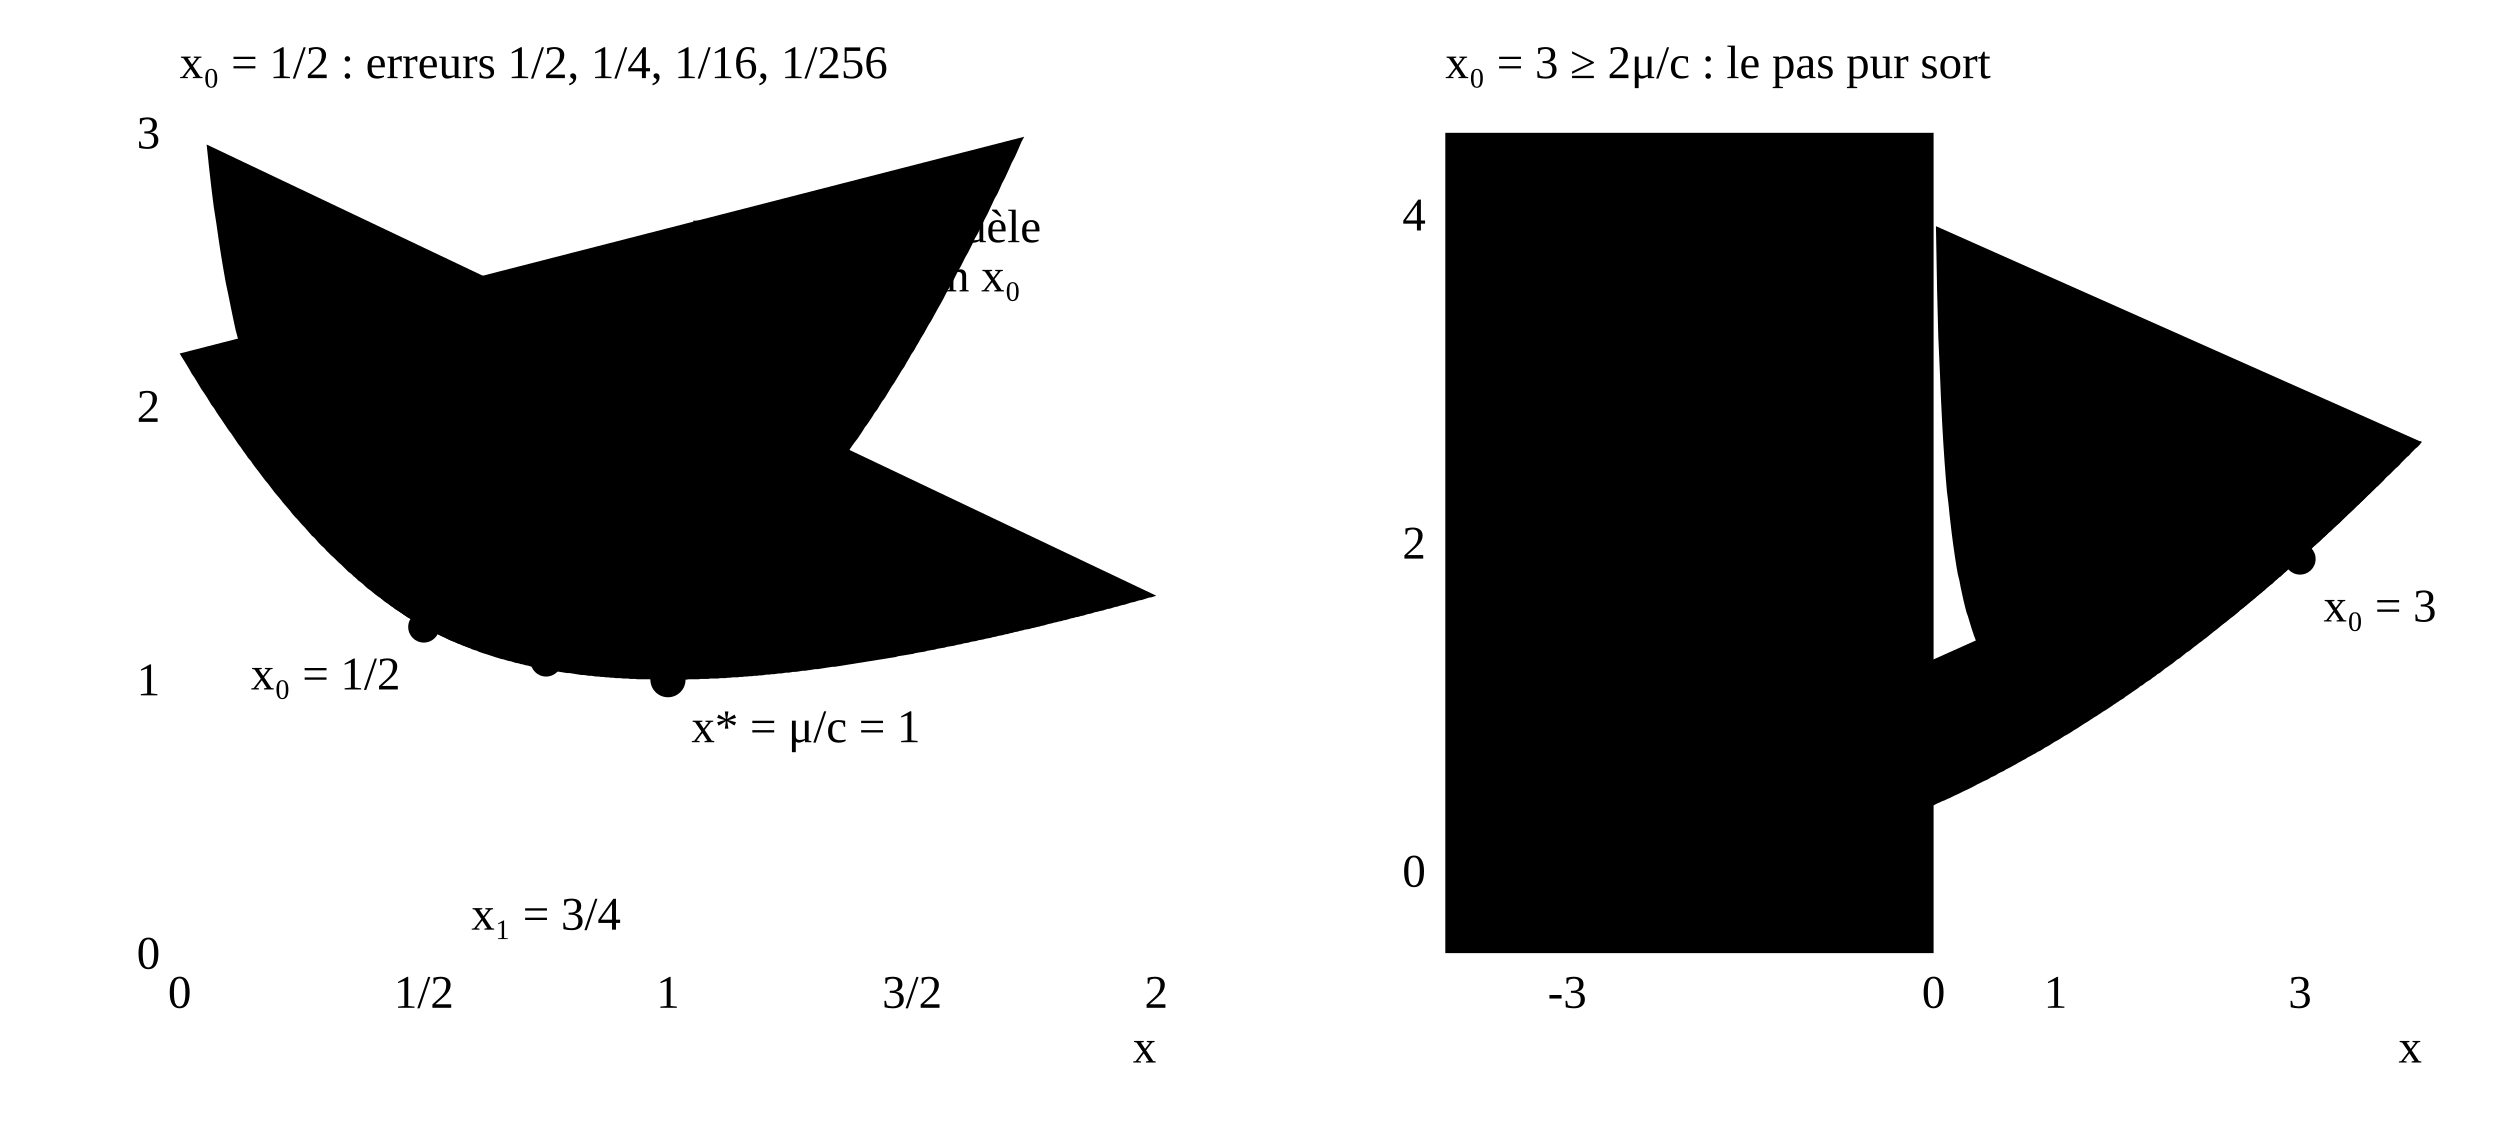
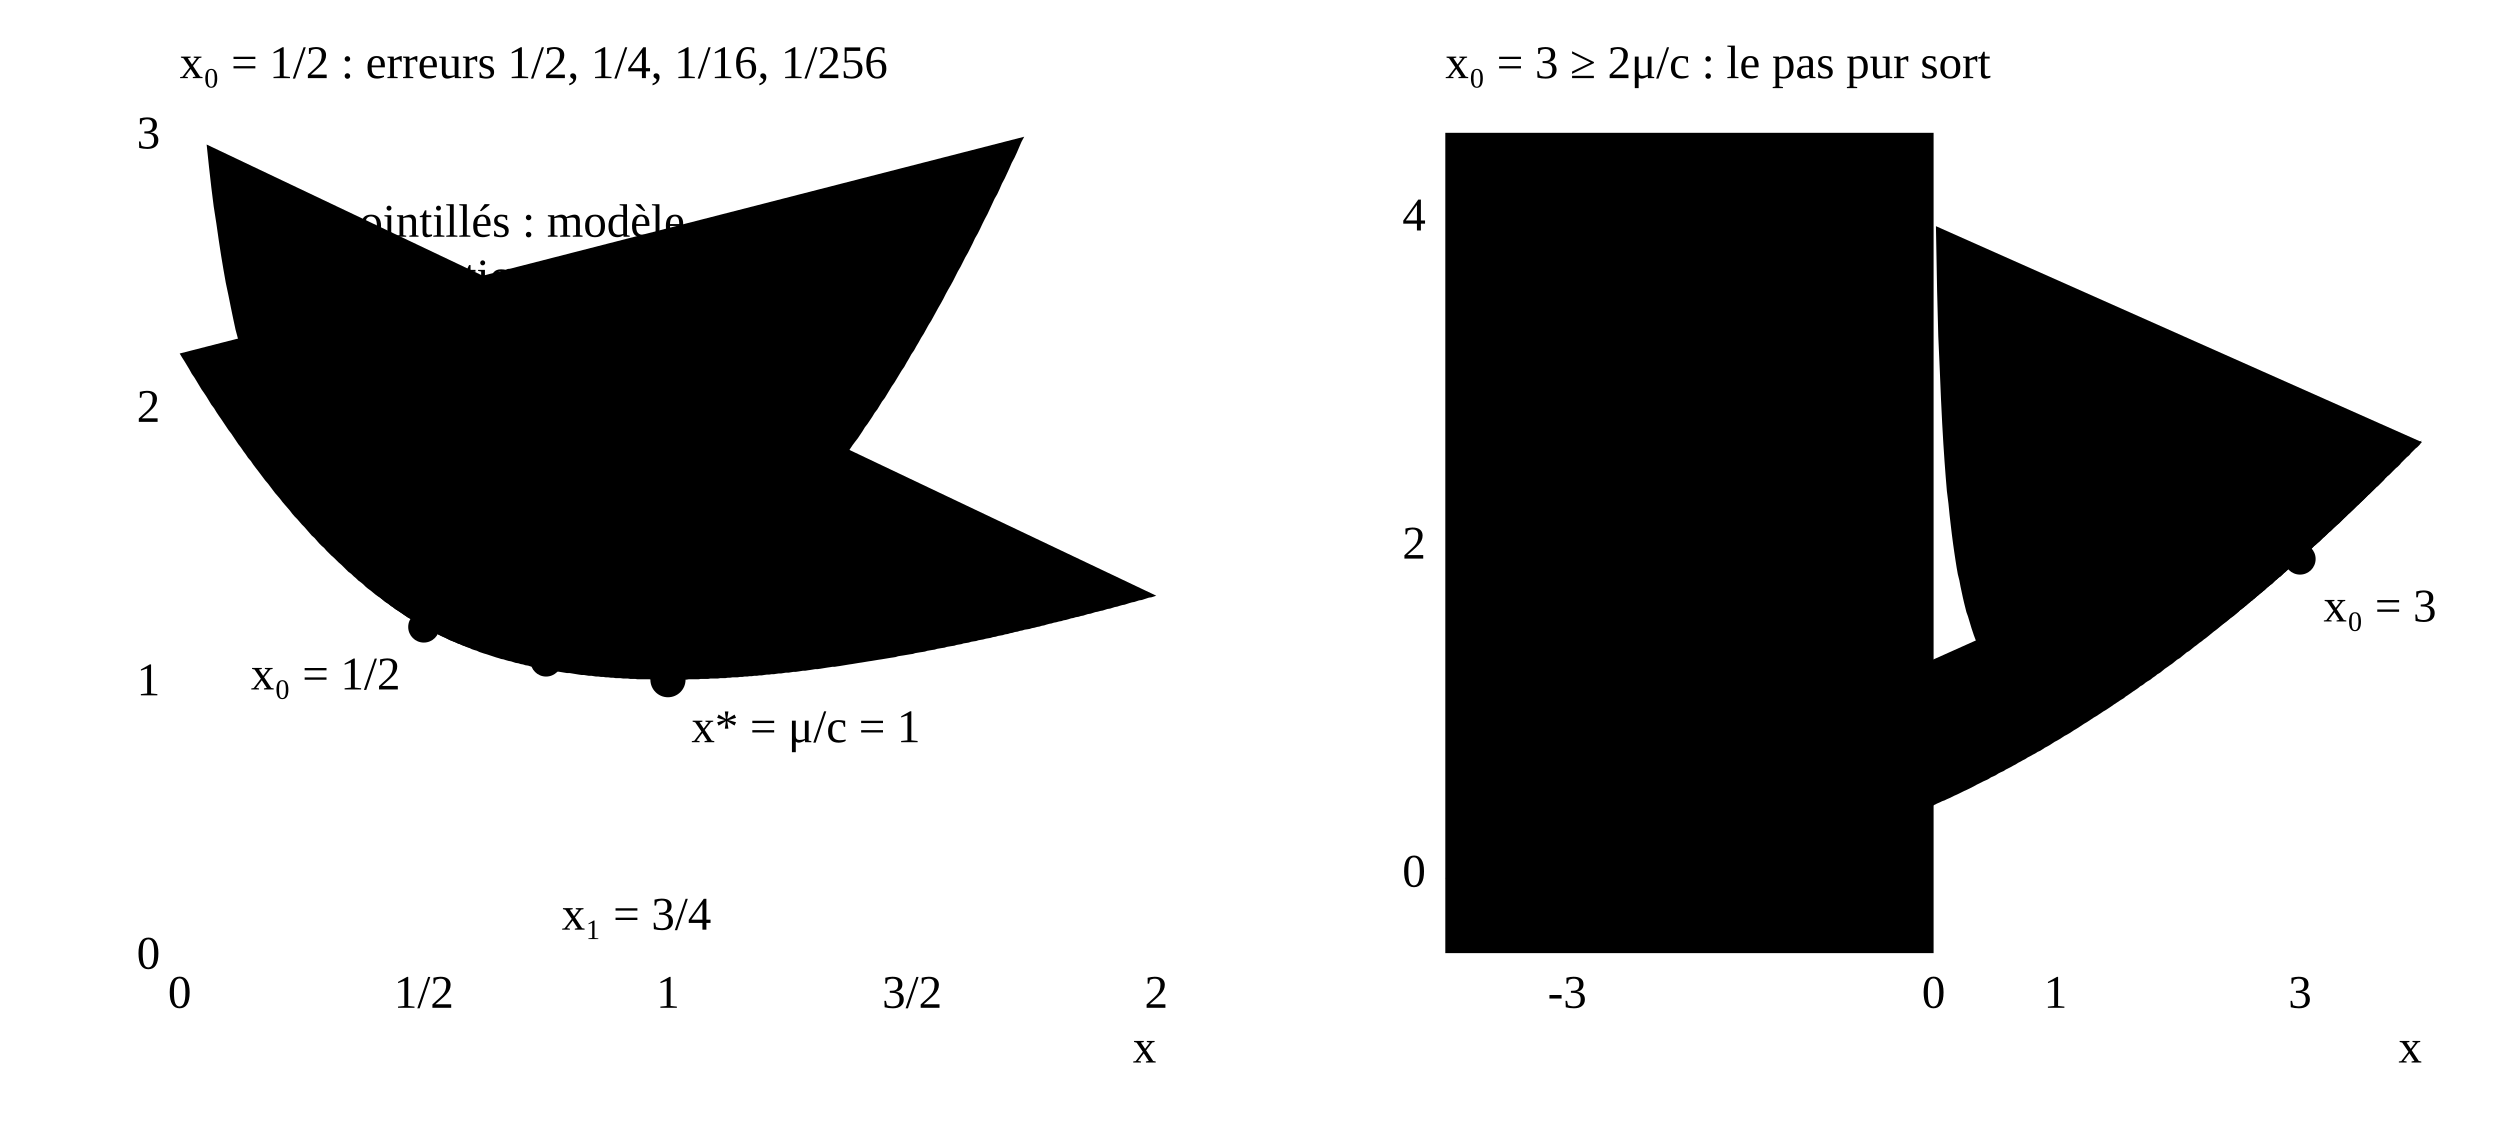
<svg xmlns="http://www.w3.org/2000/svg" viewBox="0 0 640 290" role="img" aria-label="Newton sur f(x) = -log x + x : depuis x0 = 1/2 le modèle quadratique donne 3/4 ; depuis x0 = 3 il donne -3, hors du domaine">
  <line x1="46.0" y1="244.0" x2="46.0" y2="34.0" class="gr" />
  <text x="46.0" y="258.0" class="tx-s" text-anchor="middle">0</text>
  <line x1="108.5" y1="244.0" x2="108.5" y2="34.0" class="gr" />
  <text x="108.5" y="258.0" class="tx-s" text-anchor="middle">1/2</text>
  <line x1="171.0" y1="244.0" x2="171.0" y2="34.0" class="gr" />
  <text x="171.0" y="258.0" class="tx-s" text-anchor="middle">1</text>
  <line x1="233.5" y1="244.0" x2="233.5" y2="34.0" class="gr" />
  <text x="233.5" y="258.0" class="tx-s" text-anchor="middle">3/2</text>
  <line x1="296.0" y1="244.0" x2="296.0" y2="34.0" class="gr" />
  <text x="296.0" y="258.0" class="tx-s" text-anchor="middle">2</text>
  <line x1="46.0" y1="244.0" x2="296.0" y2="244.0" class="gr" />
  <text x="41.0" y="248.0" class="tx-s" text-anchor="end">0</text>
  <line x1="46.0" y1="174.0" x2="296.0" y2="174.0" class="gr" />
  <text x="41.0" y="178.0" class="tx-s" text-anchor="end">1</text>
  <line x1="46.0" y1="104.0" x2="296.0" y2="104.0" class="gr" />
  <text x="41.0" y="108.0" class="tx-s" text-anchor="end">2</text>
  <line x1="46.0" y1="34.0" x2="296.0" y2="34.0" class="gr" />
  <text x="41.0" y="38.0" class="tx-s" text-anchor="end">3</text>
  <line x1="46.0" y1="244.0" x2="296.0" y2="244.0" class="ax" />
  <line x1="46.0" y1="244.0" x2="46.0" y2="34.0" class="ax" />
  <text x="296.0" y="272.0" class="tx-s" text-anchor="end">x</text>
  <path d="M52.9 37.0L53.5 42.7L54.1 48.0L54.7 52.8L55.4 57.3L56.0 61.5L56.6 65.4L57.2 69.0L57.8 72.4L58.5 75.7L59.1 78.7L59.7 81.6L60.3 84.4L61.0 87.0L61.6 89.5L62.2 91.9L62.8 94.2L63.5 96.4L64.1 98.5L64.7 100.6L65.3 102.5L66.0 104.4L66.6 106.2L67.2 107.9L67.8 109.6L68.4 111.2L69.1 112.8L69.7 114.3L70.3 115.8L70.9 117.2L71.6 118.6L72.2 119.9L72.8 121.2L73.4 122.5L74.1 123.7L74.7 124.9L75.3 126.0L75.9 127.2L76.6 128.3L77.2 129.3L77.8 130.4L78.4 131.4L79.0 132.4L79.7 133.3L80.3 134.3L80.9 135.2L81.5 136.1L82.2 136.9L82.8 137.8L83.4 138.6L84.0 139.4L84.7 140.2L85.3 141.0L85.9 141.7L86.5 142.5L87.1 143.2L87.8 143.9L88.4 144.6L89.0 145.2L89.6 145.9L90.3 146.5L90.9 147.2L91.5 147.8L92.1 148.4L92.8 149.0L93.4 149.6L94.0 150.1L94.6 150.7L95.3 151.2L95.9 151.8L96.5 152.3L97.1 152.8L97.7 153.3L98.4 153.8L99.0 154.3L99.6 154.7L100.2 155.2L100.9 155.6L101.5 156.1L102.1 156.5L102.7 156.9L103.4 157.4L104.0 157.8L104.6 158.2L105.2 158.5L105.9 158.9L106.5 159.3L107.1 159.7L107.7 160.0L108.3 160.4L109.0 160.7L109.6 161.1L110.2 161.4L110.8 161.7L111.5 162.1L112.1 162.4L112.7 162.7L113.3 163.0L114.0 163.3L114.6 163.6L115.2 163.9L115.8 164.1L116.5 164.4L117.1 164.7L117.7 164.9L118.3 165.2L118.9 165.4L119.6 165.7L120.2 165.9L120.8 166.2L121.4 166.4L122.1 166.6L122.7 166.9L123.3 167.1L123.9 167.3L124.6 167.5L125.2 167.7L125.8 167.9L126.4 168.1L127.0 168.3L127.7 168.5L128.3 168.7L128.9 168.8L129.5 169.0L130.2 169.2L130.8 169.3L131.4 169.5L132.0 169.7L132.7 169.8L133.3 170.0L133.9 170.1L134.5 170.3L135.2 170.4L135.8 170.6L136.4 170.7L137.0 170.8L137.6 171.0L138.3 171.1L138.9 171.2L139.5 171.3L140.1 171.4L140.8 171.5L141.4 171.7L142.0 171.8L142.6 171.9L143.3 172.0L143.9 172.1L144.5 172.2L145.1 172.3L145.8 172.3L146.4 172.4L147.0 172.5L147.6 172.6L148.2 172.7L148.9 172.8L149.5 172.8L150.1 172.9L150.7 173.0L151.4 173.0L152.0 173.1L152.6 173.2L153.2 173.2L153.9 173.3L154.5 173.3L155.1 173.4L155.7 173.4L156.4 173.5L157.0 173.5L157.6 173.6L158.2 173.6L158.8 173.6L159.5 173.7L160.1 173.7L160.7 173.7L161.3 173.8L162.0 173.8L162.6 173.8L163.2 173.9L163.8 173.9L164.5 173.9L165.1 173.9L165.7 173.9L166.3 173.9L166.9 174.0L167.6 174.0L168.2 174.0L168.8 174.0L169.4 174.0L170.1 174.0L170.7 174.0L171.3 174.0L171.9 174.0L172.6 174.0L173.2 174.0L173.8 174.0L174.4 174.0L175.1 174.0L175.7 174.0L176.3 173.9L176.9 173.9L177.5 173.9L178.2 173.9L178.8 173.9L179.4 173.8L180.0 173.8L180.7 173.8L181.3 173.8L181.9 173.7L182.5 173.7L183.2 173.7L183.8 173.7L184.4 173.6L185.0 173.6L185.7 173.6L186.3 173.5L186.9 173.5L187.5 173.4L188.1 173.4L188.8 173.4L189.4 173.3L190.0 173.3L190.6 173.2L191.3 173.2L191.9 173.1L192.5 173.1L193.1 173.0L193.8 173.0L194.4 172.9L195.0 172.9L195.6 172.8L196.3 172.7L196.9 172.7L197.5 172.6L198.1 172.6L198.7 172.5L199.4 172.4L200.0 172.4L200.6 172.3L201.2 172.2L201.9 172.2L202.5 172.1L203.1 172.0L203.7 172.0L204.4 171.9L205.0 171.8L205.6 171.7L206.2 171.7L206.8 171.6L207.5 171.5L208.1 171.4L208.7 171.3L209.3 171.3L210.0 171.2L210.6 171.1L211.2 171.0L211.8 170.9L212.5 170.8L213.1 170.7L213.7 170.7L214.3 170.6L215.0 170.5L215.6 170.4L216.2 170.3L216.8 170.2L217.4 170.1L218.1 170.0L218.7 169.9L219.3 169.8L219.9 169.7L220.6 169.6L221.2 169.5L221.8 169.4L222.4 169.3L223.1 169.2L223.7 169.1L224.3 169.0L224.9 168.9L225.6 168.8L226.2 168.7L226.8 168.6L227.4 168.5L228.0 168.4L228.7 168.3L229.3 168.2L229.9 168.0L230.5 167.9L231.2 167.8L231.8 167.7L232.4 167.6L233.0 167.5L233.7 167.4L234.3 167.2L234.9 167.1L235.5 167.0L236.2 166.9L236.8 166.8L237.4 166.6L238.0 166.5L238.6 166.4L239.3 166.3L239.9 166.1L240.5 166.0L241.1 165.9L241.8 165.8L242.4 165.6L243.0 165.5L243.6 165.4L244.3 165.3L244.9 165.1L245.5 165.0L246.1 164.9L246.7 164.7L247.4 164.6L248.0 164.5L248.6 164.3L249.2 164.2L249.9 164.1L250.5 163.9L251.1 163.8L251.7 163.7L252.4 163.5L253.0 163.4L253.6 163.3L254.2 163.1L254.9 163.0L255.5 162.8L256.1 162.7L256.7 162.6L257.3 162.4L258.0 162.3L258.6 162.1L259.2 162.0L259.8 161.8L260.5 161.7L261.1 161.5L261.7 161.4L262.3 161.2L263.0 161.1L263.6 161.0L264.2 160.8L264.8 160.7L265.5 160.5L266.1 160.4L266.7 160.2L267.3 160.1L267.9 159.9L268.6 159.7L269.2 159.6L269.8 159.4L270.4 159.3L271.1 159.1L271.7 159.0L272.3 158.8L272.9 158.7L273.6 158.5L274.2 158.3L274.8 158.2L275.4 158.0L276.1 157.9L276.7 157.7L277.3 157.6L277.9 157.4L278.5 157.2L279.2 157.1L279.8 156.9L280.4 156.7L281.0 156.6L281.7 156.4L282.3 156.3L282.9 156.1L283.5 155.9L284.2 155.8L284.8 155.6L285.4 155.4L286.0 155.3L286.6 155.1L287.3 154.9L287.9 154.8L288.5 154.6L289.1 154.4L289.8 154.2L290.4 154.1L291.0 153.9L291.6 153.7L292.3 153.6L292.9 153.4L293.5 153.2L294.1 153.0L294.8 152.9L295.4 152.7L296.0 152.5" class="ln c2" />
  <path d="M46.0 90.5L46.6 91.5L47.3 92.6L47.9 93.6L48.5 94.6L49.1 95.7L49.8 96.7L50.4 97.7L51.0 98.7L51.6 99.7L52.3 100.7L52.9 101.6L53.5 102.6L54.1 103.6L54.8 104.5L55.4 105.5L56.0 106.4L56.7 107.4L57.3 108.3L57.9 109.2L58.5 110.1L59.2 111.0L59.8 111.9L60.4 112.8L61.0 113.7L61.7 114.6L62.3 115.5L62.9 116.3L63.5 117.2L64.2 118.0L64.8 118.9L65.4 119.7L66.1 120.6L66.7 121.4L67.3 122.2L67.9 123.0L68.6 123.8L69.2 124.6L69.8 125.4L70.4 126.2L71.1 127.0L71.7 127.7L72.3 128.5L72.9 129.2L73.6 130.0L74.2 130.7L74.8 131.5L75.4 132.2L76.1 132.9L76.7 133.6L77.3 134.3L78.0 135.0L78.6 135.7L79.2 136.4L79.8 137.1L80.5 137.7L81.1 138.4L81.7 139.1L82.3 139.7L83.0 140.3L83.6 141.0L84.2 141.6L84.8 142.2L85.5 142.8L86.1 143.4L86.7 144.0L87.4 144.6L88.0 145.2L88.6 145.8L89.2 146.4L89.9 146.9L90.5 147.5L91.1 148.0L91.7 148.6L92.4 149.1L93.0 149.6L93.6 150.2L94.2 150.7L94.9 151.2L95.5 151.7L96.1 152.2L96.8 152.7L97.4 153.1L98.0 153.6L98.6 154.1L99.3 154.5L99.9 155.0L100.5 155.4L101.1 155.9L101.8 156.3L102.4 156.7L103.0 157.1L103.6 157.5L104.3 158.0L104.9 158.3L105.5 158.7L106.2 159.1L106.8 159.5L107.4 159.9L108.0 160.2L108.7 160.6L109.3 160.9L109.9 161.3L110.5 161.6L111.2 161.9L111.8 162.2L112.4 162.5L113.0 162.8L113.7 163.1L114.3 163.4L114.9 163.7L115.5 164.0L116.2 164.3L116.8 164.5L117.4 164.8L118.1 165.0L118.7 165.3L119.3 165.5L119.9 165.7L120.6 165.9L121.2 166.1L121.8 166.3L122.4 166.5L123.1 166.7L123.7 166.9L124.3 167.1L124.9 167.3L125.6 167.4L126.2 167.6L126.8 167.7L127.5 167.9L128.1 168.0L128.7 168.1L129.3 168.3L130.0 168.4L130.6 168.5L131.2 168.6L131.8 168.7L132.5 168.8L133.1 168.8L133.7 168.9L134.3 169.0L135.0 169.0L135.6 169.1L136.2 169.1L136.9 169.2L137.5 169.2L138.1 169.2L138.7 169.2L139.4 169.2L140.0 169.2L140.6 169.2L141.2 169.2L141.9 169.2L142.5 169.2L143.1 169.1L143.7 169.1L144.4 169.0L145.0 169.0L145.6 168.9L146.3 168.9L146.9 168.8L147.5 168.7L148.1 168.6L148.8 168.5L149.4 168.4L150.0 168.3L150.6 168.2L151.3 168.0L151.9 167.9L152.5 167.8L153.1 167.6L153.8 167.5L154.4 167.3L155.0 167.1L155.6 167.0L156.3 166.8L156.9 166.6L157.5 166.4L158.2 166.2L158.8 166.0L159.4 165.8L160.0 165.5L160.7 165.3L161.3 165.1L161.9 164.8L162.5 164.6L163.2 164.3L163.8 164.0L164.4 163.8L165.0 163.5L165.7 163.2L166.3 162.9L166.9 162.6L167.6 162.3L168.2 162.0L168.8 161.7L169.4 161.3L170.1 161.0L170.7 160.7L171.3 160.3L171.9 159.9L172.6 159.6L173.2 159.2L173.8 158.8L174.4 158.4L175.1 158.1L175.7 157.7L176.3 157.2L177.0 156.8L177.6 156.4L178.2 156.0L178.8 155.5L179.5 155.1L180.1 154.7L180.7 154.2L181.3 153.7L182.0 153.3L182.6 152.8L183.2 152.3L183.8 151.8L184.5 151.3L185.1 150.8L185.7 150.3L186.4 149.8L187.0 149.2L187.6 148.7L188.2 148.2L188.9 147.6L189.5 147.1L190.1 146.5L190.7 145.9L191.4 145.4L192.0 144.8L192.6 144.2L193.2 143.6L193.9 143.0L194.5 142.4L195.1 141.8L195.7 141.1L196.4 140.5L197.0 139.9L197.6 139.2L198.3 138.6L198.9 137.9L199.5 137.2L200.1 136.6L200.8 135.9L201.4 135.2L202.0 134.5L202.6 133.8L203.3 133.1L203.9 132.4L204.5 131.6L205.1 130.9L205.8 130.2L206.4 129.4L207.0 128.7L207.7 127.9L208.3 127.1L208.9 126.4L209.5 125.6L210.2 124.8L210.8 124.0L211.4 123.2L212.0 122.4L212.7 121.6L213.3 120.8L213.9 119.9L214.5 119.1L215.2 118.3L215.8 117.4L216.4 116.6L217.1 115.7L217.7 114.8L218.3 113.9L218.9 113.1L219.6 112.2L220.2 111.3L220.8 110.4L221.4 109.4L222.1 108.5L222.7 107.6L223.3 106.7L223.9 105.7L224.6 104.8L225.2 103.8L225.8 102.8L226.5 101.9L227.1 100.9L227.7 99.9L228.3 98.9L229.0 97.9L229.6 96.9L230.2 95.9L230.8 94.9L231.5 93.9L232.1 92.8L232.7 91.8L233.3 90.7L234.0 89.7L234.6 88.6L235.2 87.6L235.8 86.5L236.5 85.4L237.1 84.3L237.7 83.2L238.4 82.1L239.0 81.0L239.6 79.9L240.2 78.8L240.9 77.6L241.5 76.5L242.1 75.3L242.7 74.2L243.4 73.0L244.0 71.9L244.6 70.7L245.2 69.5L245.9 68.3L246.5 67.1L247.1 65.9L247.8 64.7L248.4 63.5L249.0 62.3L249.6 61.0L250.3 59.8L250.9 58.6L251.5 57.3L252.1 56.1L252.8 54.8L253.4 53.5L254.0 52.2L254.6 50.9L255.3 49.7L255.9 48.4L256.5 47.0L257.2 45.7L257.8 44.4L258.4 43.1L259.0 41.7L259.7 40.4L260.3 39.1L260.9 37.7L261.5 36.3L262.2 35.0" class="ln c4 dash" />
  <circle cx="108.5" cy="160.5" r="4" class="f4" />
  <circle cx="139.8" cy="169.2" r="4" class="f4" />
  <line x1="139.8" y1="244.0" x2="139.8" y2="171.4" class="ln c4 thin dot" />
  <circle cx="171.0" cy="174.0" r="4.5" class="f3" />
  <text x="102.5" y="176.5" class="tx-s t4" text-anchor="end">x₀ = 1/2</text>
-   <text x="139.8" y="238.0" class="tx-s t4" text-anchor="middle">x₁ = 3/4</text>
+   <text x="143.8" y="238.0" class="tx-s t4" text-anchor="start">x₁ = 3/4</text>
  <text x="177.0" y="190.0" class="tx-s t3" text-anchor="start">x* = μ/c = 1</text>
-   <text x="177.2" y="62.0" class="tx-s t4" text-anchor="start">pointillés : modèle</text>
-   <text x="177.2" y="74.6" class="tx-s t4" text-anchor="start">quadratique en x₀</text>
+   <text x="86.0" y="60.6" class="tx-s t4" text-anchor="start">pointillés : modèle</text>
+   <text x="86.0" y="74.6" class="tx-s t4" text-anchor="start">quadratique en x₀</text>
  <text x="46.0" y="20.0" class="tx-b" text-anchor="start">x₀ = 1/2 : erreurs 1/2, 1/4, 1/16, 1/256</text>
  <line x1="401.2" y1="244.0" x2="401.2" y2="34.0" class="gr" />
  <text x="401.2" y="258.0" class="tx-s" text-anchor="middle">-3</text>
  <line x1="495.0" y1="244.0" x2="495.0" y2="34.0" class="gr" />
  <text x="495.0" y="258.0" class="tx-s" text-anchor="middle">0</text>
  <line x1="526.2" y1="244.0" x2="526.2" y2="34.0" class="gr" />
  <text x="526.2" y="258.0" class="tx-s" text-anchor="middle">1</text>
  <line x1="588.8" y1="244.0" x2="588.8" y2="34.0" class="gr" />
  <text x="588.8" y="258.0" class="tx-s" text-anchor="middle">3</text>
  <line x1="370.0" y1="223.0" x2="620.0" y2="223.0" class="gr" />
  <text x="365.0" y="227.0" class="tx-s" text-anchor="end">0</text>
  <line x1="370.0" y1="139.0" x2="620.0" y2="139.0" class="gr" />
  <text x="365.0" y="143.0" class="tx-s" text-anchor="end">2</text>
  <line x1="370.0" y1="55.0" x2="620.0" y2="55.0" class="gr" />
  <text x="365.0" y="59.0" class="tx-s" text-anchor="end">4</text>
  <line x1="370.0" y1="223.0" x2="620.0" y2="223.0" class="ax" />
  <line x1="495.0" y1="244.0" x2="495.0" y2="34.0" class="ax" />
  <text x="620.0" y="272.0" class="tx-s" text-anchor="end">x</text>
  <path d="M495.6 57.9L495.9 74.5L496.2 86.1L496.6 95.1L496.9 102.3L497.2 108.4L497.5 113.6L497.8 118.1L498.1 122.1L498.4 125.7L498.8 128.9L499.1 131.9L499.4 134.5L499.7 137.0L500.0 139.3L500.3 141.4L500.6 143.4L500.9 145.3L501.2 147.0L501.6 148.6L501.9 150.2L502.2 151.6L502.5 153.0L502.8 154.3L503.1 155.5L503.4 156.7L503.8 157.8L504.1 158.8L504.4 159.8L504.7 160.8L505.0 161.7L505.3 162.6L505.6 163.4L505.9 164.2L506.2 165.0L506.6 165.7L506.9 166.4L507.2 167.1L507.5 167.7L507.8 168.3L508.1 168.9L508.4 169.5L508.8 170.0L509.1 170.6L509.4 171.1L509.7 171.5L510.0 172.0L510.3 172.5L510.6 172.9L510.9 173.3L511.2 173.7L511.6 174.1L511.9 174.4L512.2 174.8L512.5 175.1L512.8 175.5L513.1 175.8L513.4 176.1L513.8 176.3L514.1 176.6L514.4 176.9L514.7 177.1L515.0 177.4L515.3 177.6L515.6 177.8L515.9 178.0L516.2 178.2L516.6 178.4L516.9 178.6L517.2 178.8L517.5 179.0L517.8 179.1L518.1 179.3L518.4 179.4L518.8 179.6L519.1 179.7L519.4 179.8L519.7 179.9L520.0 180.0L520.3 180.1L520.6 180.2L520.9 180.3L521.2 180.4L521.6 180.5L521.9 180.5L522.2 180.6L522.5 180.7L522.8 180.7L523.1 180.8L523.4 180.8L523.8 180.9L524.1 180.9L524.4 180.9L524.7 180.9L525.0 181.0L525.3 181.0L525.6 181.0L525.9 181.0L526.2 181.0L526.6 181.0L526.9 181.0L527.2 181.0L527.5 181.0L527.8 180.9L528.1 180.9L528.4 180.9L528.8 180.9L529.1 180.8L529.4 180.8L529.7 180.8L530.0 180.7L530.3 180.7L530.6 180.6L530.9 180.6L531.2 180.5L531.6 180.5L531.9 180.4L532.2 180.3L532.5 180.3L532.8 180.2L533.1 180.1L533.4 180.0L533.8 180.0L534.1 179.9L534.4 179.8L534.7 179.7L535.0 179.6L535.3 179.5L535.6 179.4L535.9 179.3L536.2 179.2L536.6 179.1L536.9 179.0L537.2 178.9L537.5 178.8L537.8 178.7L538.1 178.6L538.4 178.5L538.8 178.3L539.1 178.2L539.4 178.1L539.7 178.0L540.0 177.8L540.3 177.7L540.6 177.6L540.9 177.4L541.2 177.3L541.6 177.2L541.9 177.0L542.2 176.9L542.5 176.7L542.8 176.6L543.1 176.5L543.4 176.3L543.8 176.2L544.1 176.0L544.4 175.9L544.7 175.7L545.0 175.5L545.3 175.4L545.6 175.2L545.9 175.1L546.2 174.9L546.6 174.7L546.9 174.6L547.2 174.4L547.5 174.2L547.8 174.1L548.1 173.9L548.4 173.7L548.8 173.5L549.1 173.4L549.4 173.2L549.7 173.0L550.0 172.8L550.3 172.6L550.6 172.5L550.9 172.3L551.2 172.1L551.6 171.9L551.9 171.7L552.2 171.5L552.5 171.3L552.8 171.1L553.1 170.9L553.4 170.7L553.8 170.6L554.1 170.4L554.4 170.2L554.7 170.0L555.0 169.8L555.3 169.6L555.6 169.4L555.9 169.1L556.2 168.9L556.6 168.7L556.9 168.5L557.2 168.3L557.5 168.1L557.8 167.9L558.1 167.7L558.4 167.5L558.8 167.3L559.1 167.0L559.4 166.8L559.7 166.6L560.0 166.4L560.3 166.2L560.6 166.0L560.9 165.7L561.2 165.5L561.6 165.3L561.9 165.1L562.2 164.8L562.5 164.6L562.8 164.4L563.1 164.2L563.4 163.9L563.8 163.7L564.1 163.5L564.4 163.3L564.7 163.0L565.0 162.8L565.3 162.6L565.6 162.3L565.9 162.1L566.2 161.9L566.6 161.6L566.9 161.4L567.2 161.1L567.5 160.9L567.8 160.7L568.1 160.4L568.4 160.2L568.8 159.9L569.1 159.7L569.4 159.5L569.7 159.2L570.0 159.0L570.3 158.7L570.6 158.5L570.9 158.2L571.2 158.0L571.6 157.7L571.9 157.5L572.2 157.2L572.5 157.0L572.8 156.7L573.1 156.5L573.4 156.2L573.8 156.0L574.1 155.7L574.4 155.5L574.7 155.2L575.0 155.0L575.3 154.7L575.6 154.4L575.9 154.2L576.2 153.9L576.6 153.7L576.9 153.4L577.2 153.2L577.5 152.9L577.8 152.6L578.1 152.4L578.4 152.1L578.8 151.8L579.1 151.6L579.4 151.3L579.7 151.1L580.0 150.8L580.3 150.5L580.6 150.3L580.9 150.0L581.2 149.7L581.6 149.5L581.9 149.2L582.2 148.9L582.5 148.6L582.8 148.4L583.1 148.1L583.4 147.8L583.8 147.6L584.1 147.3L584.4 147.0L584.7 146.7L585.0 146.5L585.3 146.2L585.6 145.9L585.9 145.6L586.2 145.4L586.6 145.1L586.9 144.8L587.2 144.5L587.5 144.3L587.8 144.0L588.1 143.7L588.4 143.4L588.8 143.1L589.1 142.9L589.4 142.6L589.7 142.3L590.0 142.0L590.3 141.7L590.6 141.5L590.9 141.2L591.2 140.9L591.6 140.6L591.9 140.3L592.2 140.0L592.5 139.7L592.8 139.5L593.1 139.2L593.4 138.9L593.8 138.6L594.1 138.3L594.4 138.0L594.7 137.7L595.0 137.5L595.3 137.2L595.6 136.9L595.9 136.6L596.2 136.3L596.6 136.0L596.9 135.7L597.2 135.4L597.5 135.1L597.8 134.8L598.1 134.5L598.4 134.3L598.8 134.0L599.1 133.7L599.4 133.4L599.7 133.1L600.0 132.8L600.3 132.5L600.6 132.2L600.9 131.9L601.2 131.6L601.6 131.3L601.9 131.0L602.2 130.7L602.5 130.4L602.8 130.1L603.1 129.8L603.4 129.5L603.8 129.2L604.1 128.9L604.4 128.6L604.7 128.3L605.0 128.0L605.3 127.7L605.6 127.4L605.9 127.1L606.2 126.8L606.6 126.5L606.9 126.2L607.2 125.9L607.5 125.6L607.8 125.3L608.1 125.0L608.4 124.7L608.8 124.4L609.1 124.1L609.4 123.8L609.7 123.5L610.0 123.2L610.3 122.9L610.6 122.5L610.9 122.2L611.2 121.9L611.6 121.6L611.9 121.3L612.2 121.0L612.5 120.7L612.8 120.4L613.1 120.1L613.4 119.8L613.8 119.5L614.1 119.2L614.4 118.9L614.7 118.5L615.0 118.2L615.3 117.9L615.6 117.6L615.9 117.3L616.2 117.0L616.6 116.7L616.9 116.4L617.2 116.0L617.5 115.7L617.8 115.4L618.1 115.1L618.4 114.8L618.8 114.5L619.1 114.2L619.4 113.9L619.7 113.5L620.0 113.2" class="ln c2" />
  <path d="M370.0 224.8L370.6 224.9L371.3 225.0L371.9 225.1L372.5 225.2L373.1 225.3L373.8 225.3L374.4 225.4L375.0 225.5L375.6 225.6L376.3 225.7L376.9 225.7L377.5 225.8L378.1 225.9L378.8 225.9L379.4 226.0L380.0 226.1L380.7 226.1L381.3 226.2L381.9 226.2L382.5 226.3L383.2 226.4L383.8 226.4L384.4 226.5L385.0 226.5L385.7 226.6L386.3 226.6L386.9 226.7L387.5 226.7L388.2 226.7L388.8 226.8L389.4 226.8L390.1 226.8L390.7 226.9L391.3 226.9L391.9 226.9L392.6 227.0L393.2 227.0L393.8 227.0L394.4 227.0L395.1 227.1L395.7 227.1L396.3 227.1L396.9 227.1L397.6 227.1L398.2 227.1L398.8 227.1L399.4 227.1L400.1 227.1L400.7 227.1L401.3 227.1L402.0 227.1L402.6 227.1L403.2 227.1L403.8 227.1L404.5 227.1L405.1 227.1L405.7 227.1L406.3 227.1L407.0 227.1L407.6 227.0L408.2 227.0L408.8 227.0L409.5 227.0L410.1 227.0L410.7 226.9L411.4 226.9L412.0 226.9L412.6 226.8L413.2 226.8L413.9 226.8L414.5 226.7L415.1 226.7L415.7 226.6L416.4 226.6L417.0 226.5L417.6 226.5L418.2 226.5L418.9 226.4L419.5 226.3L420.1 226.3L420.8 226.2L421.4 226.2L422.0 226.1L422.6 226.0L423.3 226.0L423.9 225.9L424.5 225.8L425.1 225.8L425.8 225.7L426.4 225.6L427.0 225.6L427.6 225.5L428.3 225.4L428.9 225.3L429.5 225.2L430.2 225.1L430.8 225.1L431.4 225.0L432.0 224.9L432.7 224.8L433.3 224.7L433.9 224.6L434.5 224.5L435.2 224.4L435.8 224.3L436.4 224.2L437.0 224.1L437.7 224.0L438.3 223.9L438.9 223.8L439.5 223.6L440.2 223.5L440.8 223.4L441.4 223.3L442.1 223.2L442.7 223.0L443.3 222.9L443.9 222.8L444.6 222.7L445.2 222.5L445.8 222.4L446.4 222.3L447.1 222.1L447.7 222.0L448.3 221.8L448.9 221.7L449.6 221.6L450.2 221.4L450.8 221.3L451.5 221.1L452.1 221.0L452.7 220.8L453.3 220.7L454.0 220.5L454.6 220.3L455.2 220.2L455.8 220.0L456.5 219.9L457.1 219.7L457.7 219.5L458.3 219.4L459.0 219.2L459.6 219.0L460.2 218.8L460.9 218.7L461.5 218.5L462.1 218.3L462.7 218.1L463.4 217.9L464.0 217.7L464.6 217.5L465.2 217.4L465.9 217.2L466.5 217.0L467.1 216.8L467.7 216.6L468.4 216.4L469.0 216.2L469.6 216.0L470.3 215.8L470.9 215.6L471.5 215.3L472.1 215.1L472.8 214.9L473.4 214.7L474.0 214.5L474.6 214.3L475.3 214.1L475.9 213.8L476.5 213.6L477.1 213.4L477.8 213.2L478.4 212.9L479.0 212.7L479.6 212.5L480.3 212.2L480.9 212.0L481.5 211.7L482.2 211.5L482.8 211.3L483.4 211.0L484.0 210.8L484.7 210.5L485.3 210.3L485.9 210.0L486.5 209.8L487.2 209.5L487.8 209.2L488.4 209.0L489.0 208.7L489.7 208.5L490.3 208.2L490.9 207.9L491.6 207.7L492.2 207.4L492.8 207.1L493.4 206.8L494.1 206.6L494.7 206.3L495.3 206.0L495.9 205.7L496.6 205.4L497.2 205.1L497.8 204.9L498.4 204.6L499.1 204.3L499.7 204.0L500.3 203.7L501.0 203.4L501.6 203.1L502.2 202.8L502.8 202.5L503.5 202.2L504.1 201.9L504.7 201.6L505.3 201.3L506.0 200.9L506.6 200.6L507.2 200.3L507.8 200.0L508.5 199.7L509.1 199.4L509.7 199.0L510.4 198.7L511.0 198.4L511.6 198.0L512.2 197.7L512.9 197.4L513.5 197.0L514.1 196.7L514.7 196.4L515.4 196.0L516.0 195.7L516.6 195.3L517.2 195.0L517.9 194.6L518.5 194.3L519.1 193.9L519.7 193.6L520.4 193.2L521.0 192.9L521.6 192.5L522.3 192.2L522.9 191.8L523.5 191.4L524.1 191.1L524.8 190.7L525.4 190.3L526.0 189.9L526.6 189.6L527.3 189.2L527.9 188.8L528.5 188.4L529.1 188.1L529.8 187.7L530.4 187.3L531.0 186.9L531.7 186.5L532.3 186.1L532.9 185.7L533.5 185.3L534.2 184.9L534.8 184.5L535.4 184.1L536.0 183.7L536.7 183.3L537.3 182.9L537.9 182.5L538.5 182.1L539.2 181.7L539.8 181.3L540.4 180.9L541.1 180.4L541.7 180.0L542.3 179.6L542.9 179.2L543.6 178.8L544.2 178.3L544.8 177.9L545.4 177.5L546.1 177.0L546.7 176.6L547.3 176.2L547.9 175.7L548.6 175.3L549.2 174.8L549.8 174.4L550.5 174.0L551.1 173.5L551.7 173.1L552.3 172.6L553.0 172.2L553.6 171.7L554.2 171.2L554.8 170.8L555.5 170.3L556.1 169.9L556.7 169.4L557.3 168.9L558.0 168.5L558.6 168.0L559.2 167.5L559.8 167.0L560.5 166.6L561.1 166.1L561.7 165.6L562.4 165.1L563.0 164.6L563.6 164.2L564.2 163.7L564.9 163.2L565.5 162.7L566.1 162.2L566.7 161.7L567.4 161.2L568.0 160.7L568.6 160.2L569.2 159.7L569.9 159.2L570.5 158.7L571.1 158.2L571.8 157.7L572.4 157.2L573.0 156.7L573.6 156.1L574.3 155.6L574.9 155.1L575.5 154.6L576.1 154.1L576.8 153.5L577.4 153.0L578.0 152.5L578.6 152.0L579.3 151.4L579.9 150.9L580.5 150.3L581.2 149.8L581.8 149.3L582.4 148.7L583.0 148.2L583.7 147.6L584.3 147.1L584.9 146.5L585.5 146.0L586.2 145.4L586.8 144.9L587.4 144.3L588.0 143.8L588.7 143.2L589.3 142.6L589.9 142.1L590.6 141.5L591.2 141.0L591.8 140.4L592.4 139.8L593.1 139.2L593.7 138.7L594.3 138.1L594.9 137.5L595.6 136.9L596.2 136.3L596.8 135.8L597.4 135.2L598.1 134.6L598.7 134.0L599.3 133.4L599.9 132.8L600.6 132.2L601.2 131.6L601.8 131.0L602.5 130.4L603.1 129.8L603.7 129.2L604.3 128.6L605.0 128.0L605.6 127.4L606.2 126.8L606.8 126.1L607.5 125.5L608.1 124.9L608.7 124.3L609.3 123.7L610.0 123.0L610.6 122.4L611.2 121.8L611.9 121.2L612.5 120.5L613.1 119.9L613.7 119.3L614.4 118.6L615.0 118.0L615.6 117.3L616.2 116.7L616.9 116.1L617.5 115.4L618.1 114.8L618.7 114.1L619.4 113.5L620.0 112.8" class="ln c4 dash" />
  <path d="M370.0 244.0L495.0 244.0L495.0 34.0L370.0 34.0Z" class="am" />
  <circle cx="588.8" cy="143.1" r="4" class="f4" />
  <circle cx="401.2" cy="227.1" r="4.5" class="f6" />
  <line x1="401.2" y1="244.0" x2="401.2" y2="227.1" class="ln c6 thin dot" />
  <text x="594.8" y="159.1" class="tx-s t4" text-anchor="start">x₀ = 3</text>
  <text x="401.2" y="217.1" class="tx-s t6" text-anchor="middle">x₁ = −3</text>
  <text x="432.5" y="71.8" class="tx-s" text-anchor="middle">hors du</text>
  <text x="432.5" y="86.5" class="tx-s" text-anchor="middle">domaine x &gt; 0</text>
  <text x="370.0" y="20.0" class="tx-b" text-anchor="start">x₀ = 3 ≥ 2μ/c : le pas pur sort</text>
</svg>
